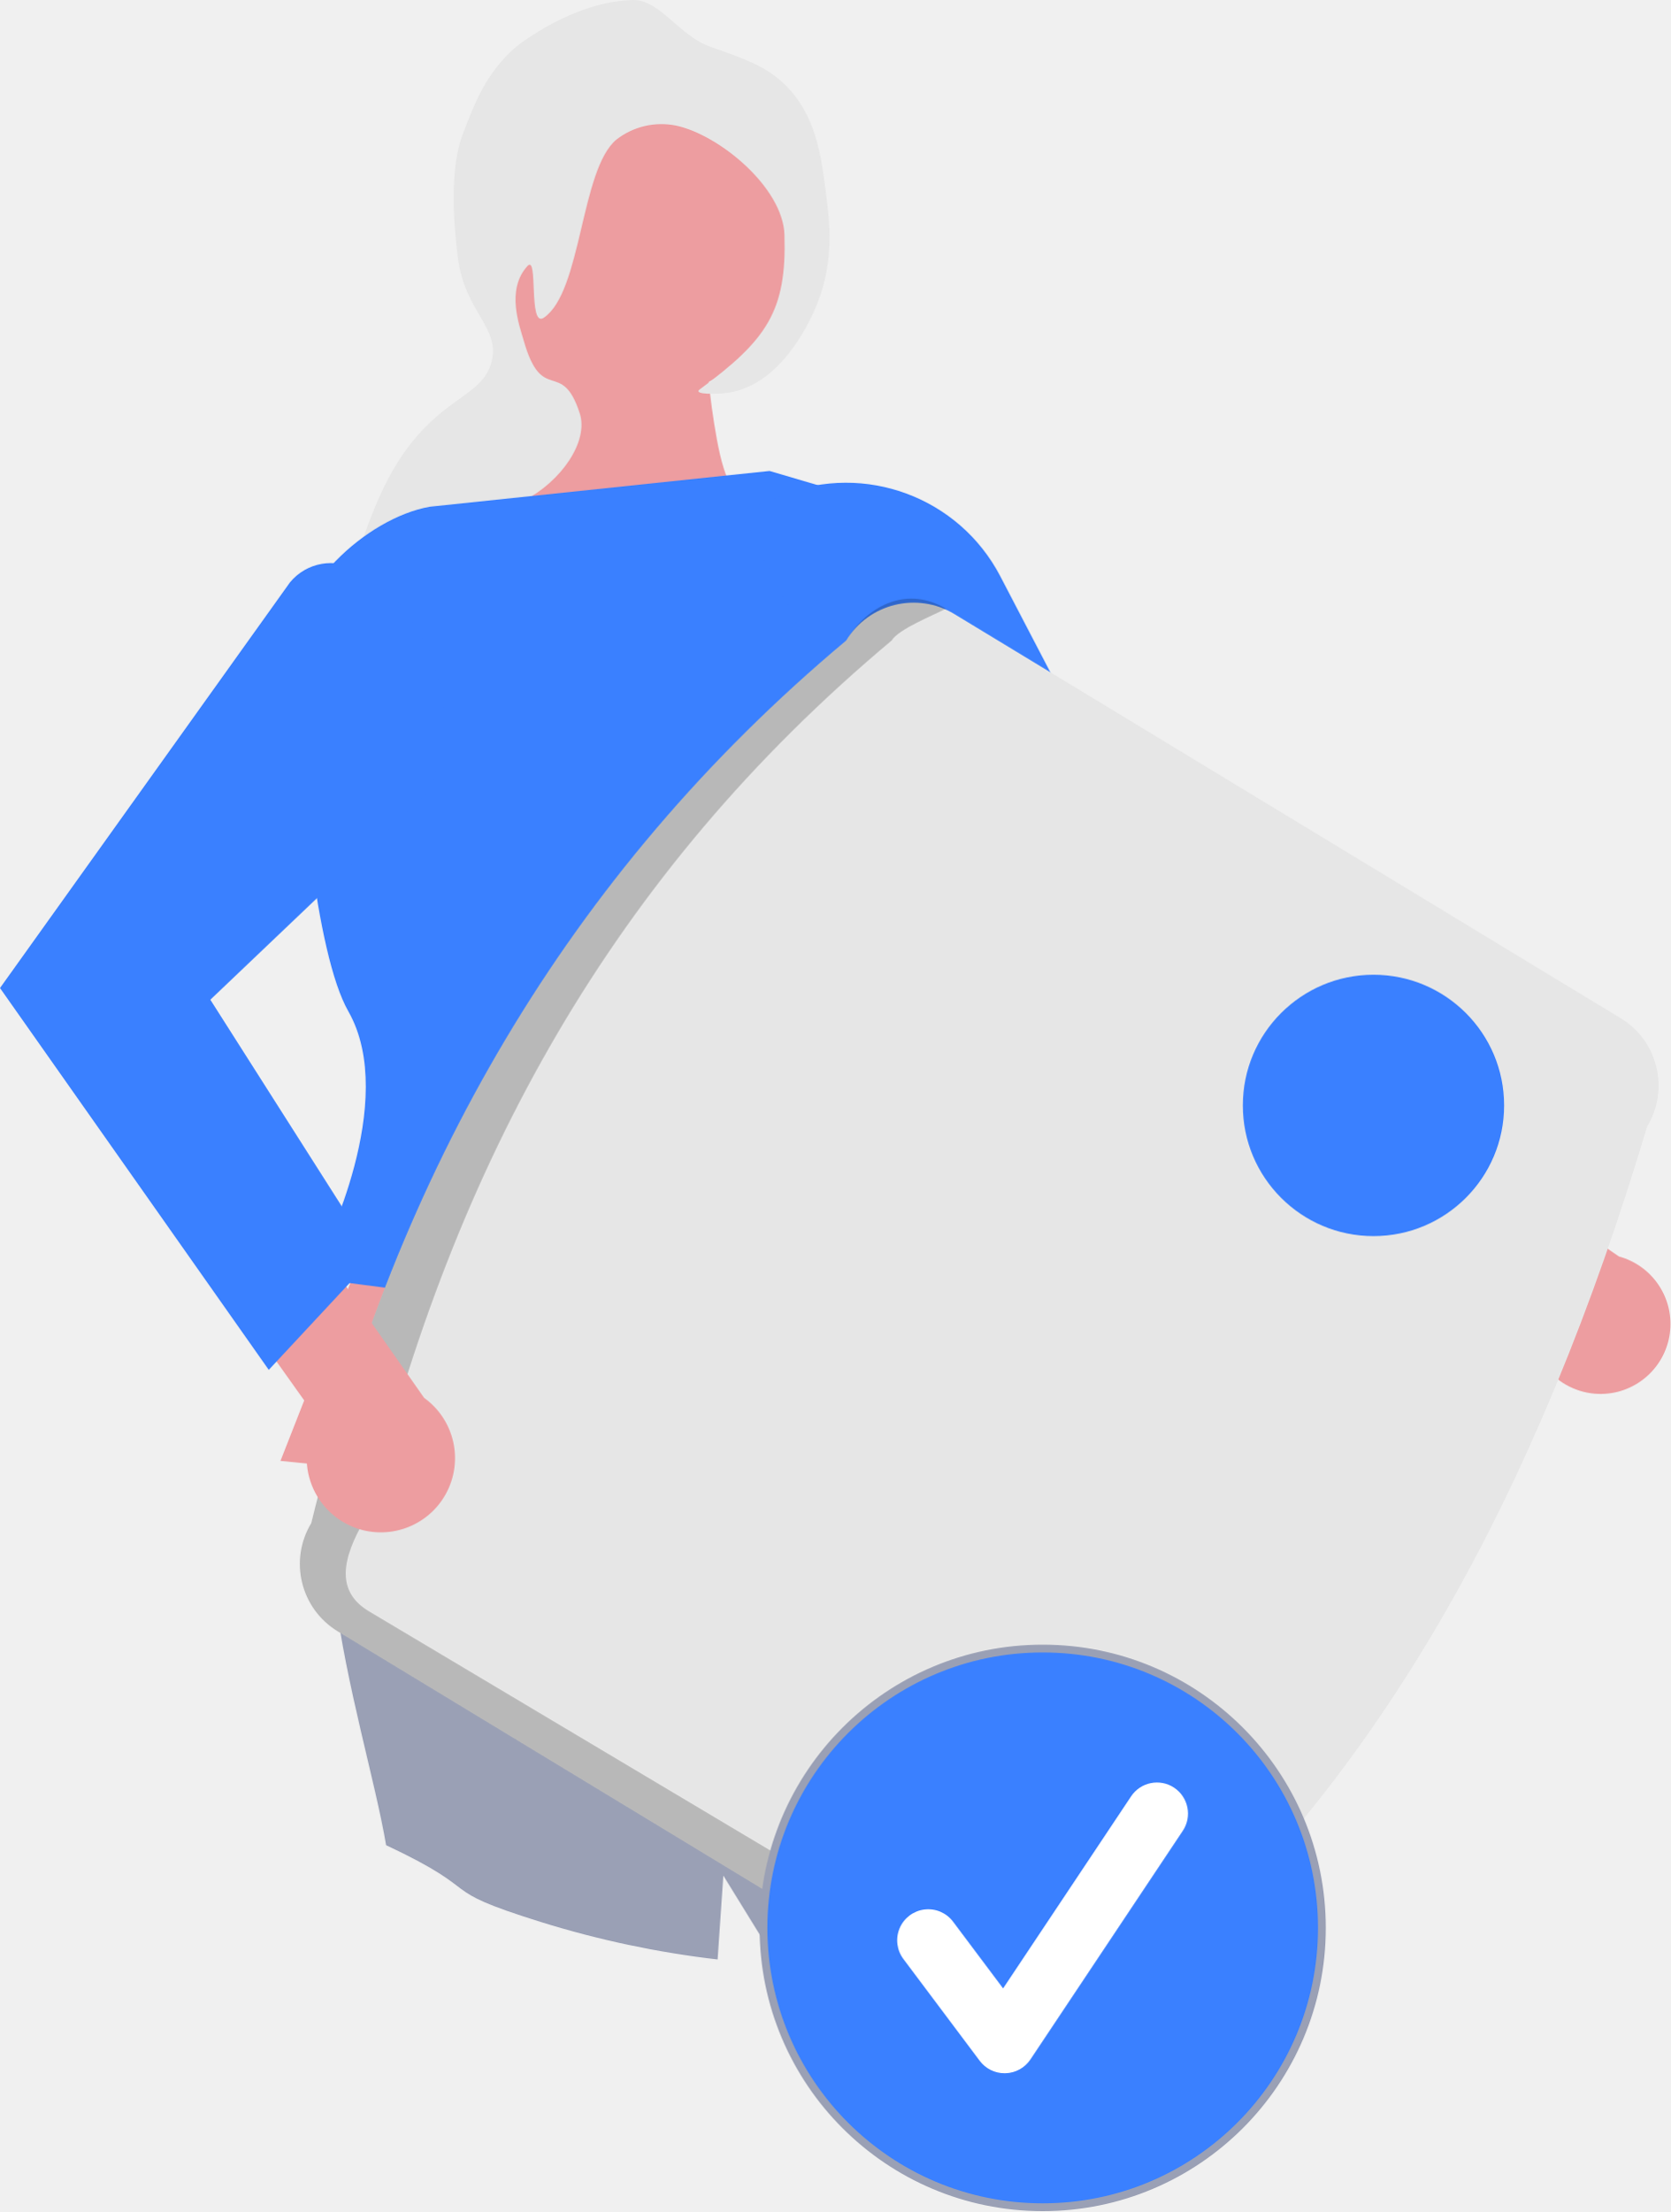
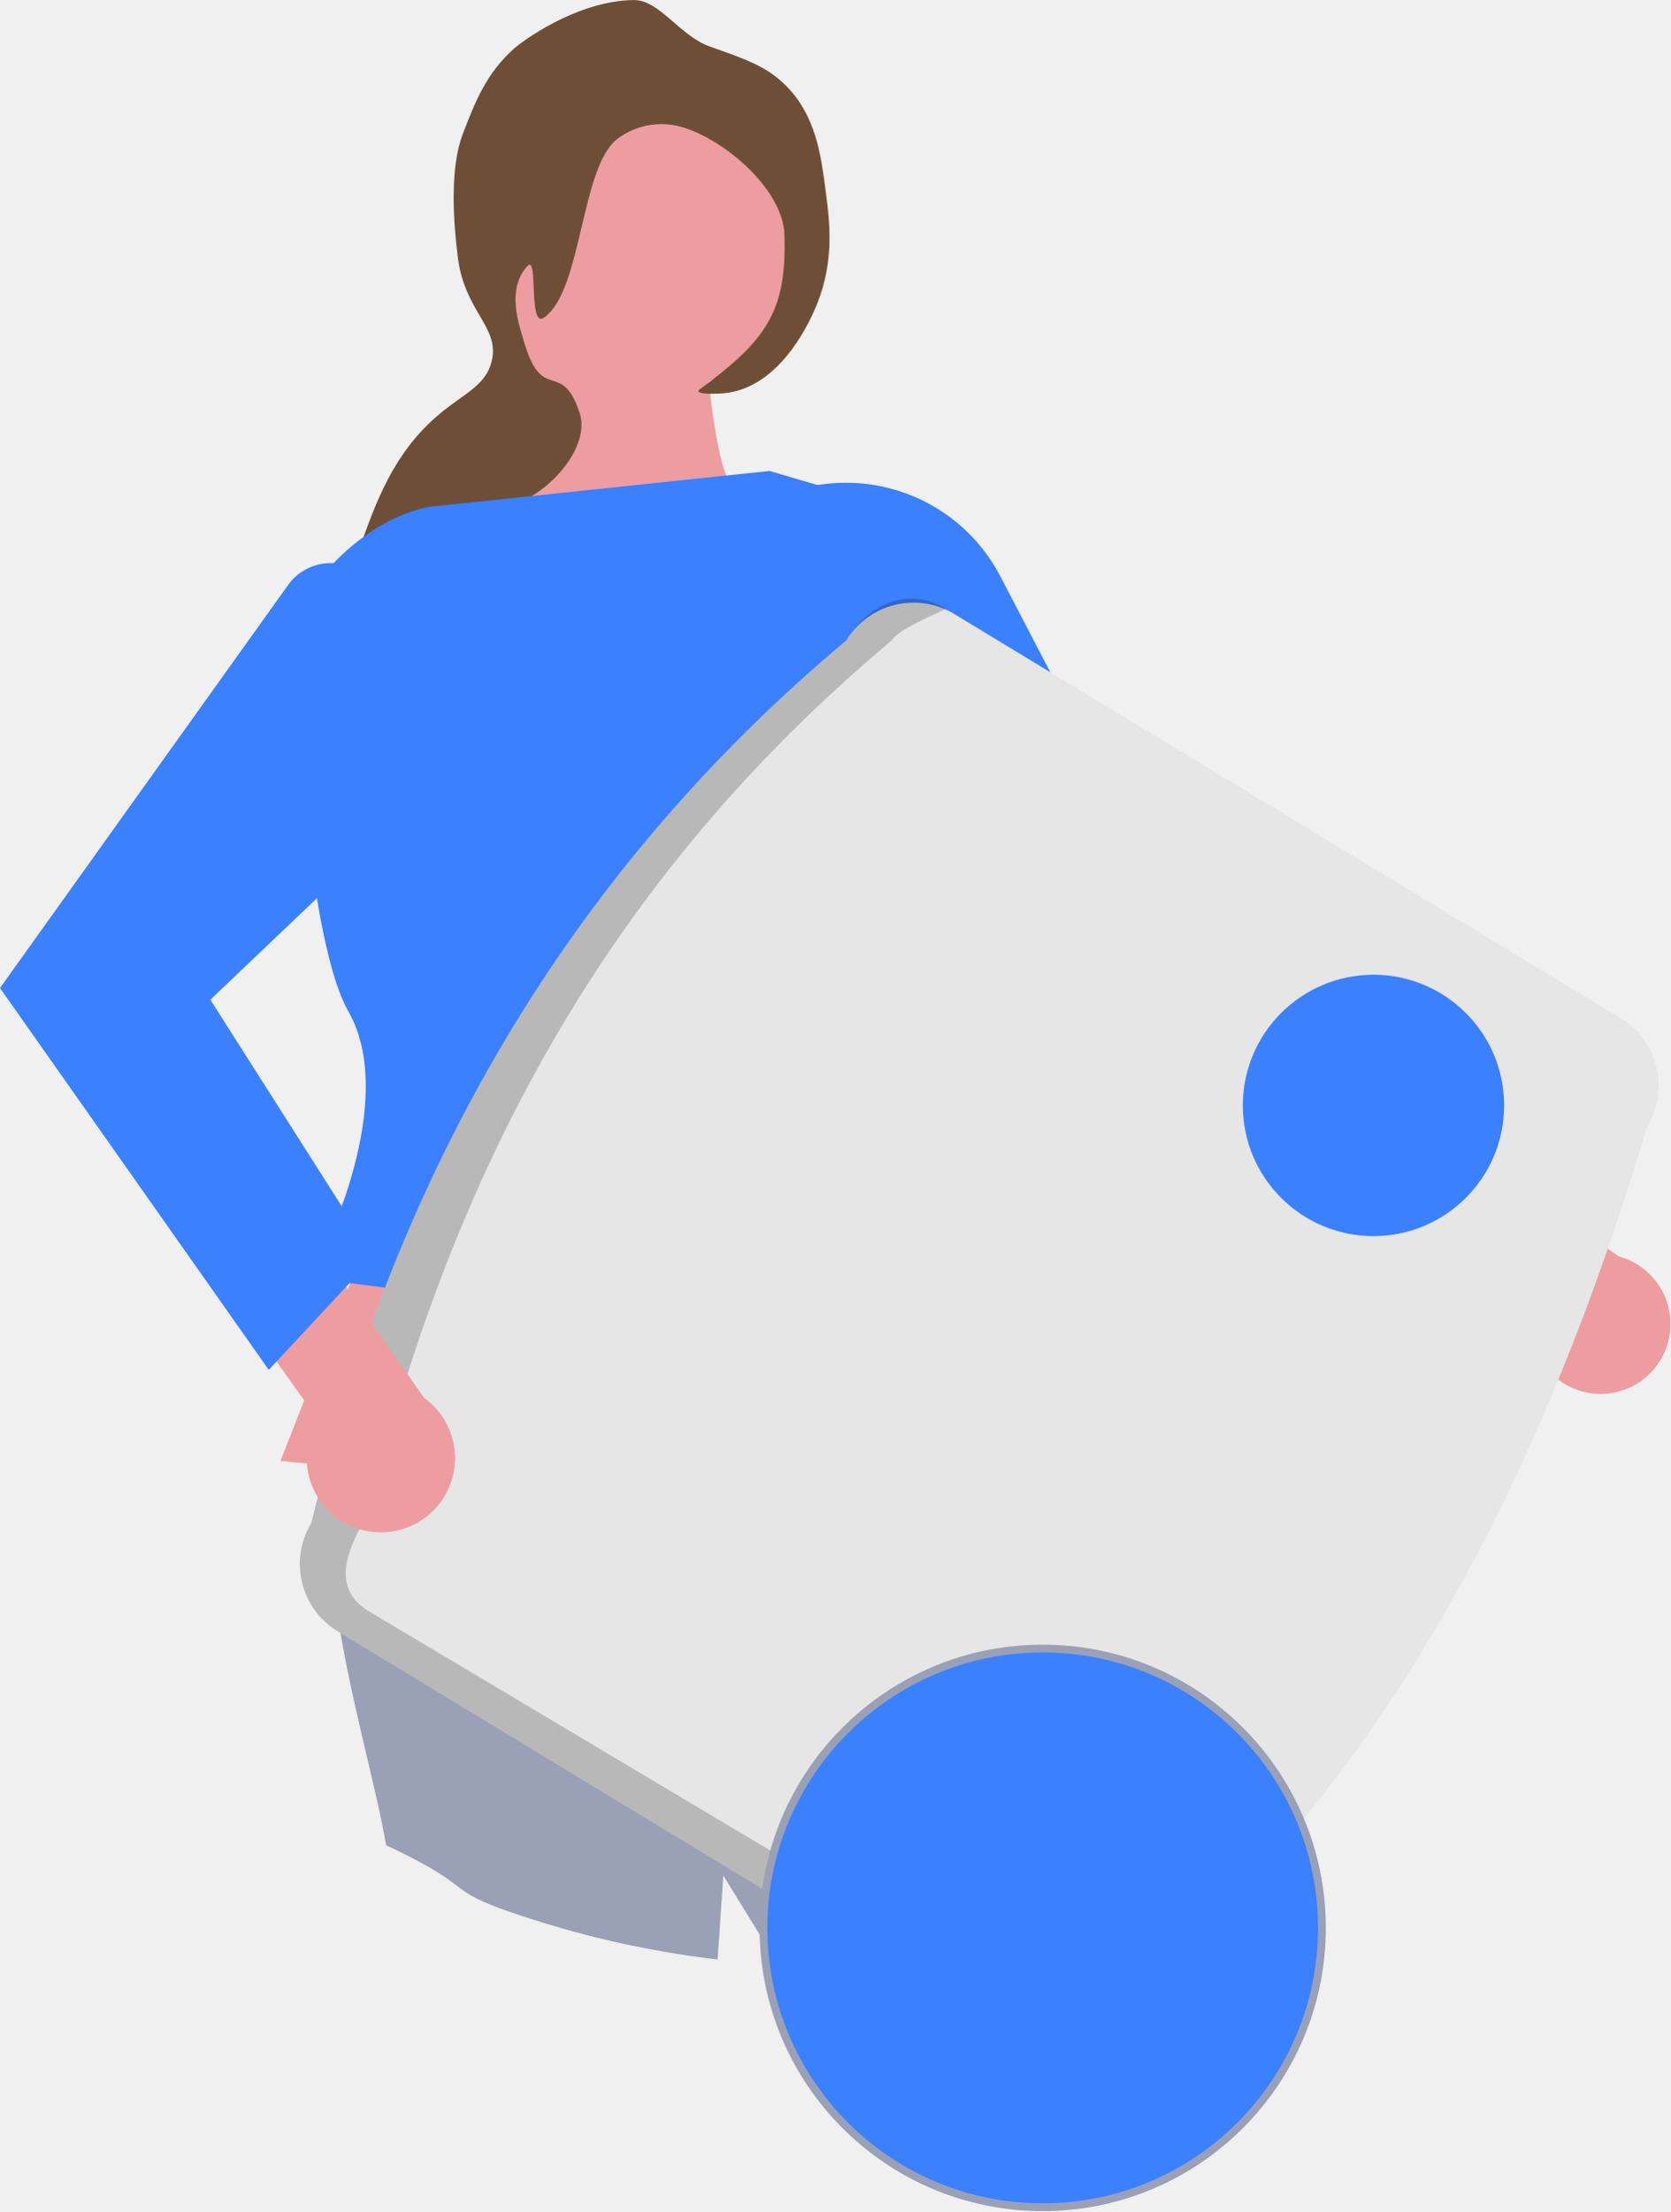
<svg xmlns="http://www.w3.org/2000/svg" width="428.873" height="567.469" viewBox="0 0 428.873 567.469" role="img" artist="Katerina Limpitsouni" source="https://undraw.co/">
-   <style>@keyframes svg-sway{0%,100%{transform:rotate(0deg)}50%{transform:rotate(2.5deg)}}@keyframes svg-drift{0%,100%{transform:translate(0,0)}50%{transform:translate(4px,-5px)}}@keyframes svg-pulse{0%,100%{transform:scale(1);opacity:1}50%{transform:scale(1.15);opacity:.85}}.svg-anim{transform-box:fill-box;transform-origin:50% 50%}.svg-a3{animation:svg-sway 8.5s ease-in-out infinite .6s;transform-origin:50% 100%}.svg-a4{animation:svg-drift 9s ease-in-out infinite .9s}.svg-a6{animation:svg-sway 7s ease-in-out infinite .2s}.svg-d1{animation:svg-pulse 3s ease-in-out infinite}.svg-d2{animation:svg-pulse 3.6s ease-in-out infinite .5s}.svg-d3{animation:svg-pulse 2.6s ease-in-out infinite 1s}.svg-d4{animation:svg-pulse 4s ease-in-out infinite 1.4s}@keyframes svg-nod{0%,50%,100%{transform:rotate(0deg)}20%{transform:rotate(-2.5deg)}35%{transform:rotate(2deg)}}@keyframes svg-tick-glow{0%,100%{filter:drop-shadow(0 0 0px rgba(58,128,255,.7))}50%{filter:drop-shadow(0 0 8px rgba(58,128,255,1))}}@keyframes svg-msg{0%,18%{opacity:0;transform:translateY(10px)}35%,75%{opacity:1;transform:translateY(0)}95%,100%{opacity:0;transform:translateY(-10px)}}.svg-nod1{animation:svg-nod 11s ease-in-out infinite;transform-origin:50% 100%}.svg-nod2{animation:svg-nod 13s ease-in-out infinite 2s;transform-origin:50% 100%}.svg-tick{animation:svg-tick-glow 3.2s ease-in-out infinite}.svg-msg1{animation:svg-msg 7s ease-in-out infinite}.svg-msg2{animation:svg-msg 7s ease-in-out infinite 2.3s}.svg-msg3{animation:svg-msg 7s ease-in-out infinite 4.6s}</style>
+   <style>@keyframes svg-sway{0%,100%{transform:rotate(0deg)}50%{transform:rotate(2.5deg)}}@keyframes svg-drift{0%,100%{transform:translate(0,0)}50%{transform:translate(4px,-5px)}}@keyframes svg-pulse{0%,100%{transform:scale(1);opacity:1}50%{transform:scale(1.15);opacity:.85}}.svg-anim{transform-box:fill-box;transform-origin:50% 50%}.svg-a3{animation:svg-sway 8.5s ease-in-out infinite .6s;transform-origin:50% 100%}.svg-a4{animation:svg-drift 9s ease-in-out infinite .9s}.svg-a6{animation:svg-sway 7s ease-in-out infinite .2s}.svg-d1{animation:svg-pulse 3s ease-in-out infinite}.svg-d2{animation:svg-pulse 3.6s ease-in-out infinite .5s}.svg-d3{animation:svg-pulse 2.6s ease-in-out infinite 1s}.svg-d4{animation:svg-pulse 4s ease-in-out infinite 1.4s}@keyframes svg-nod{0%,50%,100%{transform:rotate(0deg)}20%{transform:rotate(-2.5deg)}35%{transform:rotate(2deg)}}@keyframes svg-tick-glow{0%,100%{filter:drop-shadow(0 0 0px rgba(58,128,255,.7))}50%{filter:drop-shadow(0 0 8px rgba(58,128,255,1))}}@keyframes svg-msg{0%,18%{opacity:0;transform:translateY(10px)}35%,75%{opacity:1;transform:translateY(0)}95%,100%{opacity:0;transform:translateY(-10px)}}.svg-nod1{animation:svg-nod 11s ease-in-out infinite;transform-origin:50% 100%}.svg-nod2{animation:svg-nod 13s ease-in-out infinite 2s;transform-origin:50% 100%}.svg-tick{animation:svg-tick-glow 3.2s ease-in-out infinite}.svg-msg1{animation:svg-msg 7s ease-in-out infinite}.svg-msg2{animation:svg-msg 7s ease-in-out infinite 2.3s}.svg-msg3{animation:svg-msg 7s ease-in-out infinite 4.6s}@keyframes svg-tick-fade{0%,10%{opacity:0}25%,70%{opacity:1}85%,100%{opacity:0}}.svg-tick-fade{opacity:0;animation:svg-tick-fade 4s ease-in-out infinite}</style>
  <g transform="translate(-673.272 -306.69)">
    <g class="svg-anim svg-a1">
      <path d="M17.4,71.864a40.706,40.706,0,1,1,45.356,4.789c.732,6.82,2.832,23.607,6.028,26.62,4.031,3.8-52.263,11.345-52.263,11.345S17.673,88.735,17.4,71.864Z" transform="translate(792.471 328.057)" fill="#ed9da0" />
-       <path d="M300.839,11.96c9.113,3.2,14.328,5.041,19.1,9.637,8.065,7.773,9.4,18.16,10.636,27.812.968,7.55,2.22,17.314-2.207,28.466-1.512,3.806-8.829,20.765-22.838,22.9-2.751.421-9.211.532-7.348-.844,17.231-12.721,22.359-20.066,21.757-39.671-.378-12.183-16.764-25.665-27.816-28.033a18.824,18.824,0,0,0-15.294,3.561c-9.289,7.626-8.894,39.163-18.689,45.754-4.033,2.712-1.345-16.373-4.183-13.279-5.6,6.106-2.009,15.452-1,19.018,4.774,16.9,9.771,4.4,14.434,18.828,2.3,7.117-4.7,17.458-14.434,22.4-11.005,5.583-25.373,5.252-26.188,7.141-2.614,6.049,34.722,34.754,24.474,39.732-13.008,6.321-23.262-1.912-29.309,5.151-3.381,3.945-1.551,8.122-7.658,20.395-1.994,4.006-3,6.009-3.873,5.937-4.175-.335-10.935-33.753,0-64.882,4.589-13.062,9.084-25.863,21.127-35.868,6.372-5.293,11.713-7.195,13.233-13.37,2.173-8.829-6.849-12.595-8.658-26.519-1.236-9.524-2.1-23.147,1.26-31.884,3.178-8.246,5.933-15.4,13.151-21.892C252.255,10.889,266.239.293,281.077,0c6.828-.137,11.846,9.173,19.764,11.956h0Z" transform="translate(554.73 306.696)" fill="#e6e6e6" />
+       <path d="M300.839,11.96c9.113,3.2,14.328,5.041,19.1,9.637,8.065,7.773,9.4,18.16,10.636,27.812.968,7.55,2.22,17.314-2.207,28.466-1.512,3.806-8.829,20.765-22.838,22.9-2.751.421-9.211.532-7.348-.844,17.231-12.721,22.359-20.066,21.757-39.671-.378-12.183-16.764-25.665-27.816-28.033a18.824,18.824,0,0,0-15.294,3.561c-9.289,7.626-8.894,39.163-18.689,45.754-4.033,2.712-1.345-16.373-4.183-13.279-5.6,6.106-2.009,15.452-1,19.018,4.774,16.9,9.771,4.4,14.434,18.828,2.3,7.117-4.7,17.458-14.434,22.4-11.005,5.583-25.373,5.252-26.188,7.141-2.614,6.049,34.722,34.754,24.474,39.732-13.008,6.321-23.262-1.912-29.309,5.151-3.381,3.945-1.551,8.122-7.658,20.395-1.994,4.006-3,6.009-3.873,5.937-4.175-.335-10.935-33.753,0-64.882,4.589-13.062,9.084-25.863,21.127-35.868,6.372-5.293,11.713-7.195,13.233-13.37,2.173-8.829-6.849-12.595-8.658-26.519-1.236-9.524-2.1-23.147,1.26-31.884,3.178-8.246,5.933-15.4,13.151-21.892C252.255,10.889,266.239.293,281.077,0c6.828-.137,11.846,9.173,19.764,11.956h0Z" transform="translate(554.73 306.696)" fill="#6f4e37" />
      <path d="M204.039,395.654l46.029,98.06L73,475.781l36.961-94.136Z" transform="translate(672.272 205.841)" fill="#ed9da0" />
      <path d="M608.711,708.1a257.91,257.91,0,0,1-95.64,12.81l-14.09-22.85s-.59,8.51-1.47,21.52a248.821,248.821,0,0,1-45.47-9.64c-28.11-8.79-12.94-7.128-39.65-19.688-5.41-32.25-29.91-97.8,0-126.747l141.94,30.035s25.83,19.32,18.92,26.24-7.98,5.84-3.44,10.38,14.35,10.61,14.45,14.58C584.3,646.291,595.311,674.4,608.711,708.1Z" transform="translate(360 90)" fill="#9aa0b5" />
      <path d="M423.6,346.736c-16.38,2.921-36.228,21.484-35.249,38.094,1.811,30.683,5.866,76.528,14.341,91.4,13.141,23.063-6.758,62.154-6.758,62.154l-4.681,4.681,4.965,2.035,158.2,20.584s-13.679-61.5-5.124-76.61,29.3-60.777,10.785-78.646l-18.1-63.694-31.134-9.182Z" transform="translate(360 90)" fill="#3a80ff" />
      <path d="M514.05,343.728,503.267,348l57.522,112.344,119.079,81.169L697.032,512.5,606.388,434.2l-36.29-69.6a44.665,44.665,0,0,0-56.049-20.878Z" transform="translate(360 90)" fill="#3a80ff" />
      <path d="M723.647,574.429a17.981,17.981,0,0,1-17.08-21.405L632.36,502.768l8.854-23.943,87.7,60.334a17.956,17.956,0,0,1-5.267,35.27Z" transform="translate(360 90)" fill="#ed9da0" />
      <path d="M393.176,607.6c21.929-89.427,65.38-166.292,137.341-226.514a20.246,20.246,0,0,1,27.777-6.808L729.362,478a20.246,20.246,0,0,1,6.807,27.777c-27.466,91.762-68.6,171.388-137.341,226.514a20.245,20.245,0,0,1-27.777,6.808L399.984,635.374a20.246,20.246,0,0,1-6.808-27.777Z" transform="translate(360 90)" fill="#e6e6e6" />
      <path d="M407.859,630.153c-9.539-5.8-5.777-15.549,0-25.1,21.929-89.428,62.357-163.747,134.317-223.97,1.844-3,10.832-6.511,13.931-8.18h0c-9.552-5.777-19.792-1.359-25.591,8.18C458.556,441.3,415.105,518.169,393.176,607.6a20.245,20.245,0,0,0,6.808,27.777L571.052,739.1a20.155,20.155,0,0,0,20.232.32Z" transform="translate(360 90)" opacity="0.2" style="isolation:isolate" />
      <path d="M624.2,587.772,509.372,518.583a8.044,8.044,0,1,1,8.3-13.78L632.5,573.992a8.044,8.044,0,1,1-8.3,13.779Z" transform="translate(360 90)" fill="#e6e6e6" />
      <path d="M557.4,496.021,532.138,480.8a8.044,8.044,0,1,1,8.259-13.806l.043.026L565.7,482.241a8.044,8.044,0,0,1-8.3,13.779Z" transform="translate(360 90)" fill="#e6e6e6" />
      <path d="M605.951,618.061,491.122,548.872a8.044,8.044,0,0,1,8.286-13.79l.016.01,114.829,69.189a8.044,8.044,0,1,1-8.3,13.779Z" transform="translate(360 90)" fill="#e6e6e6" />
      <circle cx="33.539" cy="33.539" r="33.539" transform="translate(992.359 556.854)" fill="#3a80ff" />
-       <circle cx="71.685" cy="71.685" r="71.685" transform="translate(869.285 729.789)" fill="#3a80ff" />
+       <g class="svg-anim svg-tick">
+         <circle cx="71.685" cy="71.685" r="71.685" transform="translate(869.285 729.789)" fill="#3a80ff" />
+       </g>
      <path d="M580.971,784.159a72.685,72.685,0,1,1,72.685-72.685A72.685,72.685,0,0,1,580.971,784.159Zm0-143.37a70.685,70.685,0,1,0,70.685,70.685,70.685,70.685,0,0,0-70.685-70.685Z" transform="translate(360 90)" fill="#9aa0b5" />
-       <path d="M571.191,748.783a7.972,7.972,0,0,1-6.379-3.19l-19.557-26.076a7.974,7.974,0,1,1,12.758-9.568l12.795,17.058,32.862-49.292a7.974,7.974,0,0,1,13.27,8.846l-39.113,58.67a7.977,7.977,0,0,1-6.414,3.548Z" transform="translate(360 90)" fill="#fff" />
+       <path class="svg-tick-fade" d="M571.191,748.783a7.972,7.972,0,0,1-6.379-3.19l-19.557-26.076a7.974,7.974,0,1,1,12.758-9.568l12.795,17.058,32.862-49.292a7.974,7.974,0,0,1,13.27,8.846l-39.113,58.67a7.977,7.977,0,0,1-6.414,3.548Z" transform="translate(360 90)" fill="#fff" />
      <path d="M403.842,608.544a19.072,19.072,0,0,1-9.035-27.606L339.7,503.478l17.678-20.51,64.777,92.48a19.046,19.046,0,0,1-18.314,33.1Z" transform="translate(360 90)" fill="#ed9da0" />
      <path d="M405.109,363.073h0a13.6,13.6,0,0,0-17.382,3.06L313.272,470.262l69,98,27-29-42-66,55.818-53.145a44.665,44.665,0,0,0-17.982-57.043Z" transform="translate(360 90)" fill="#3a80ff" />
    </g>
  </g>
</svg>
